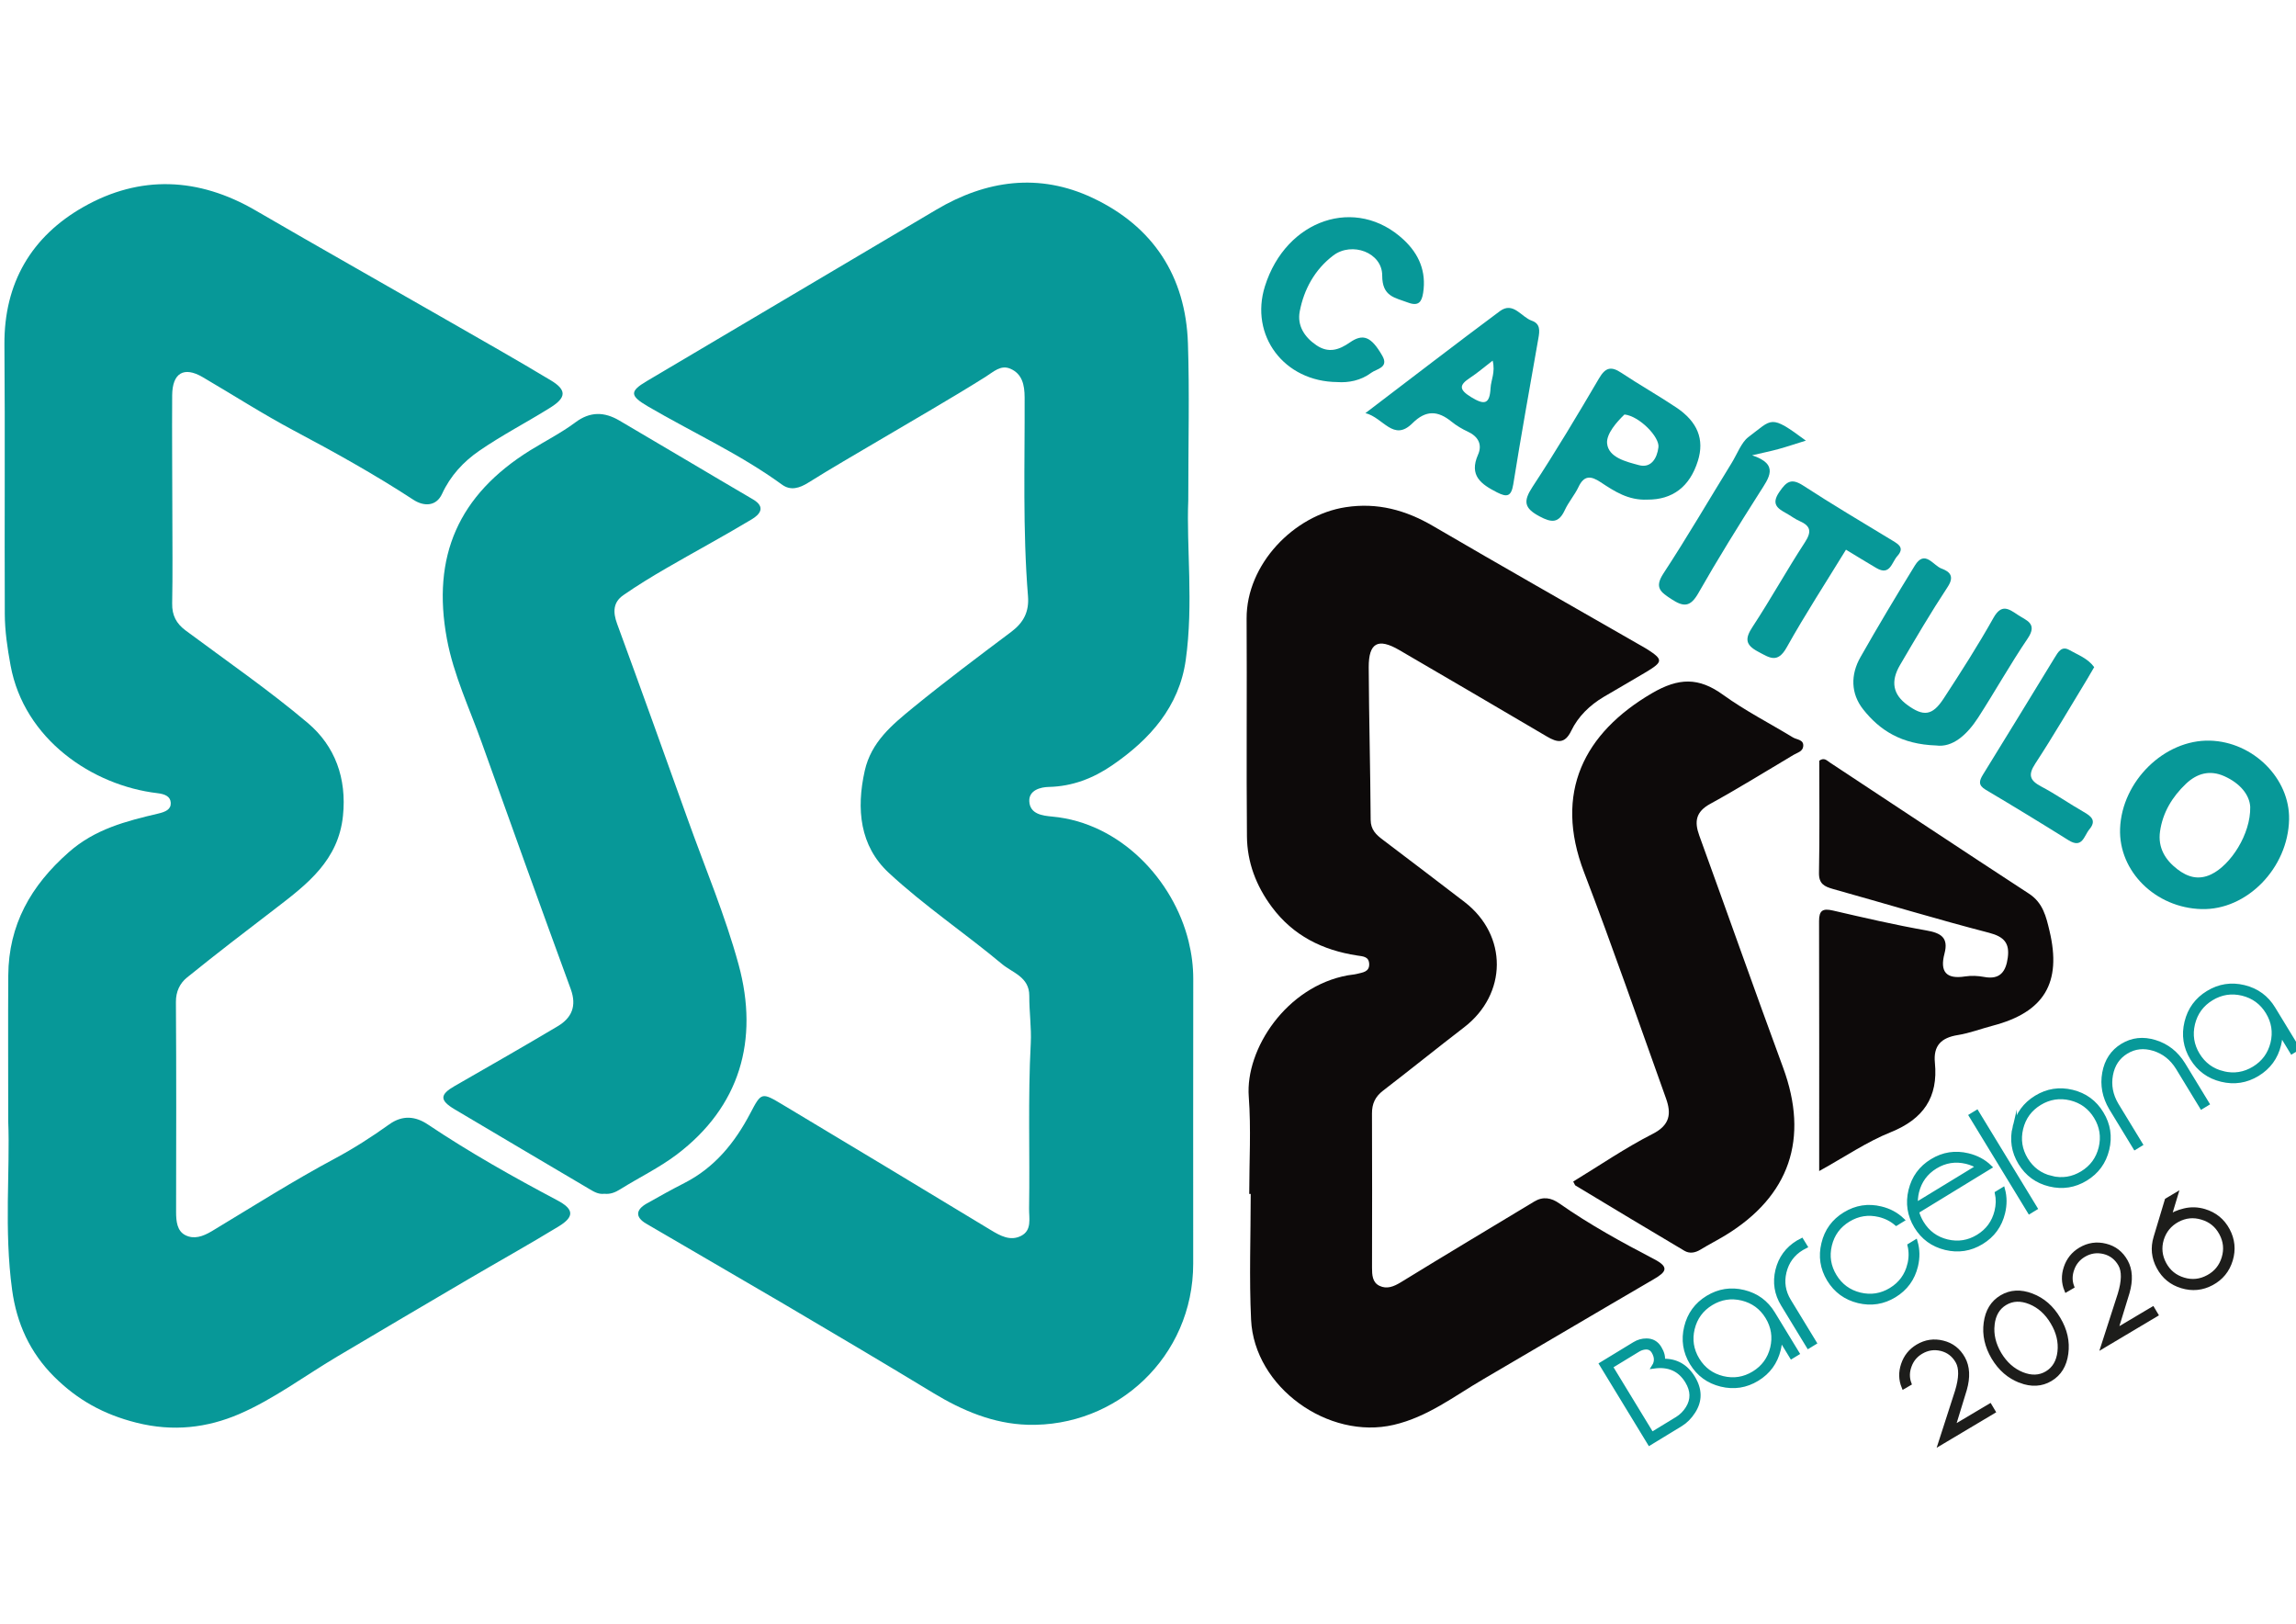
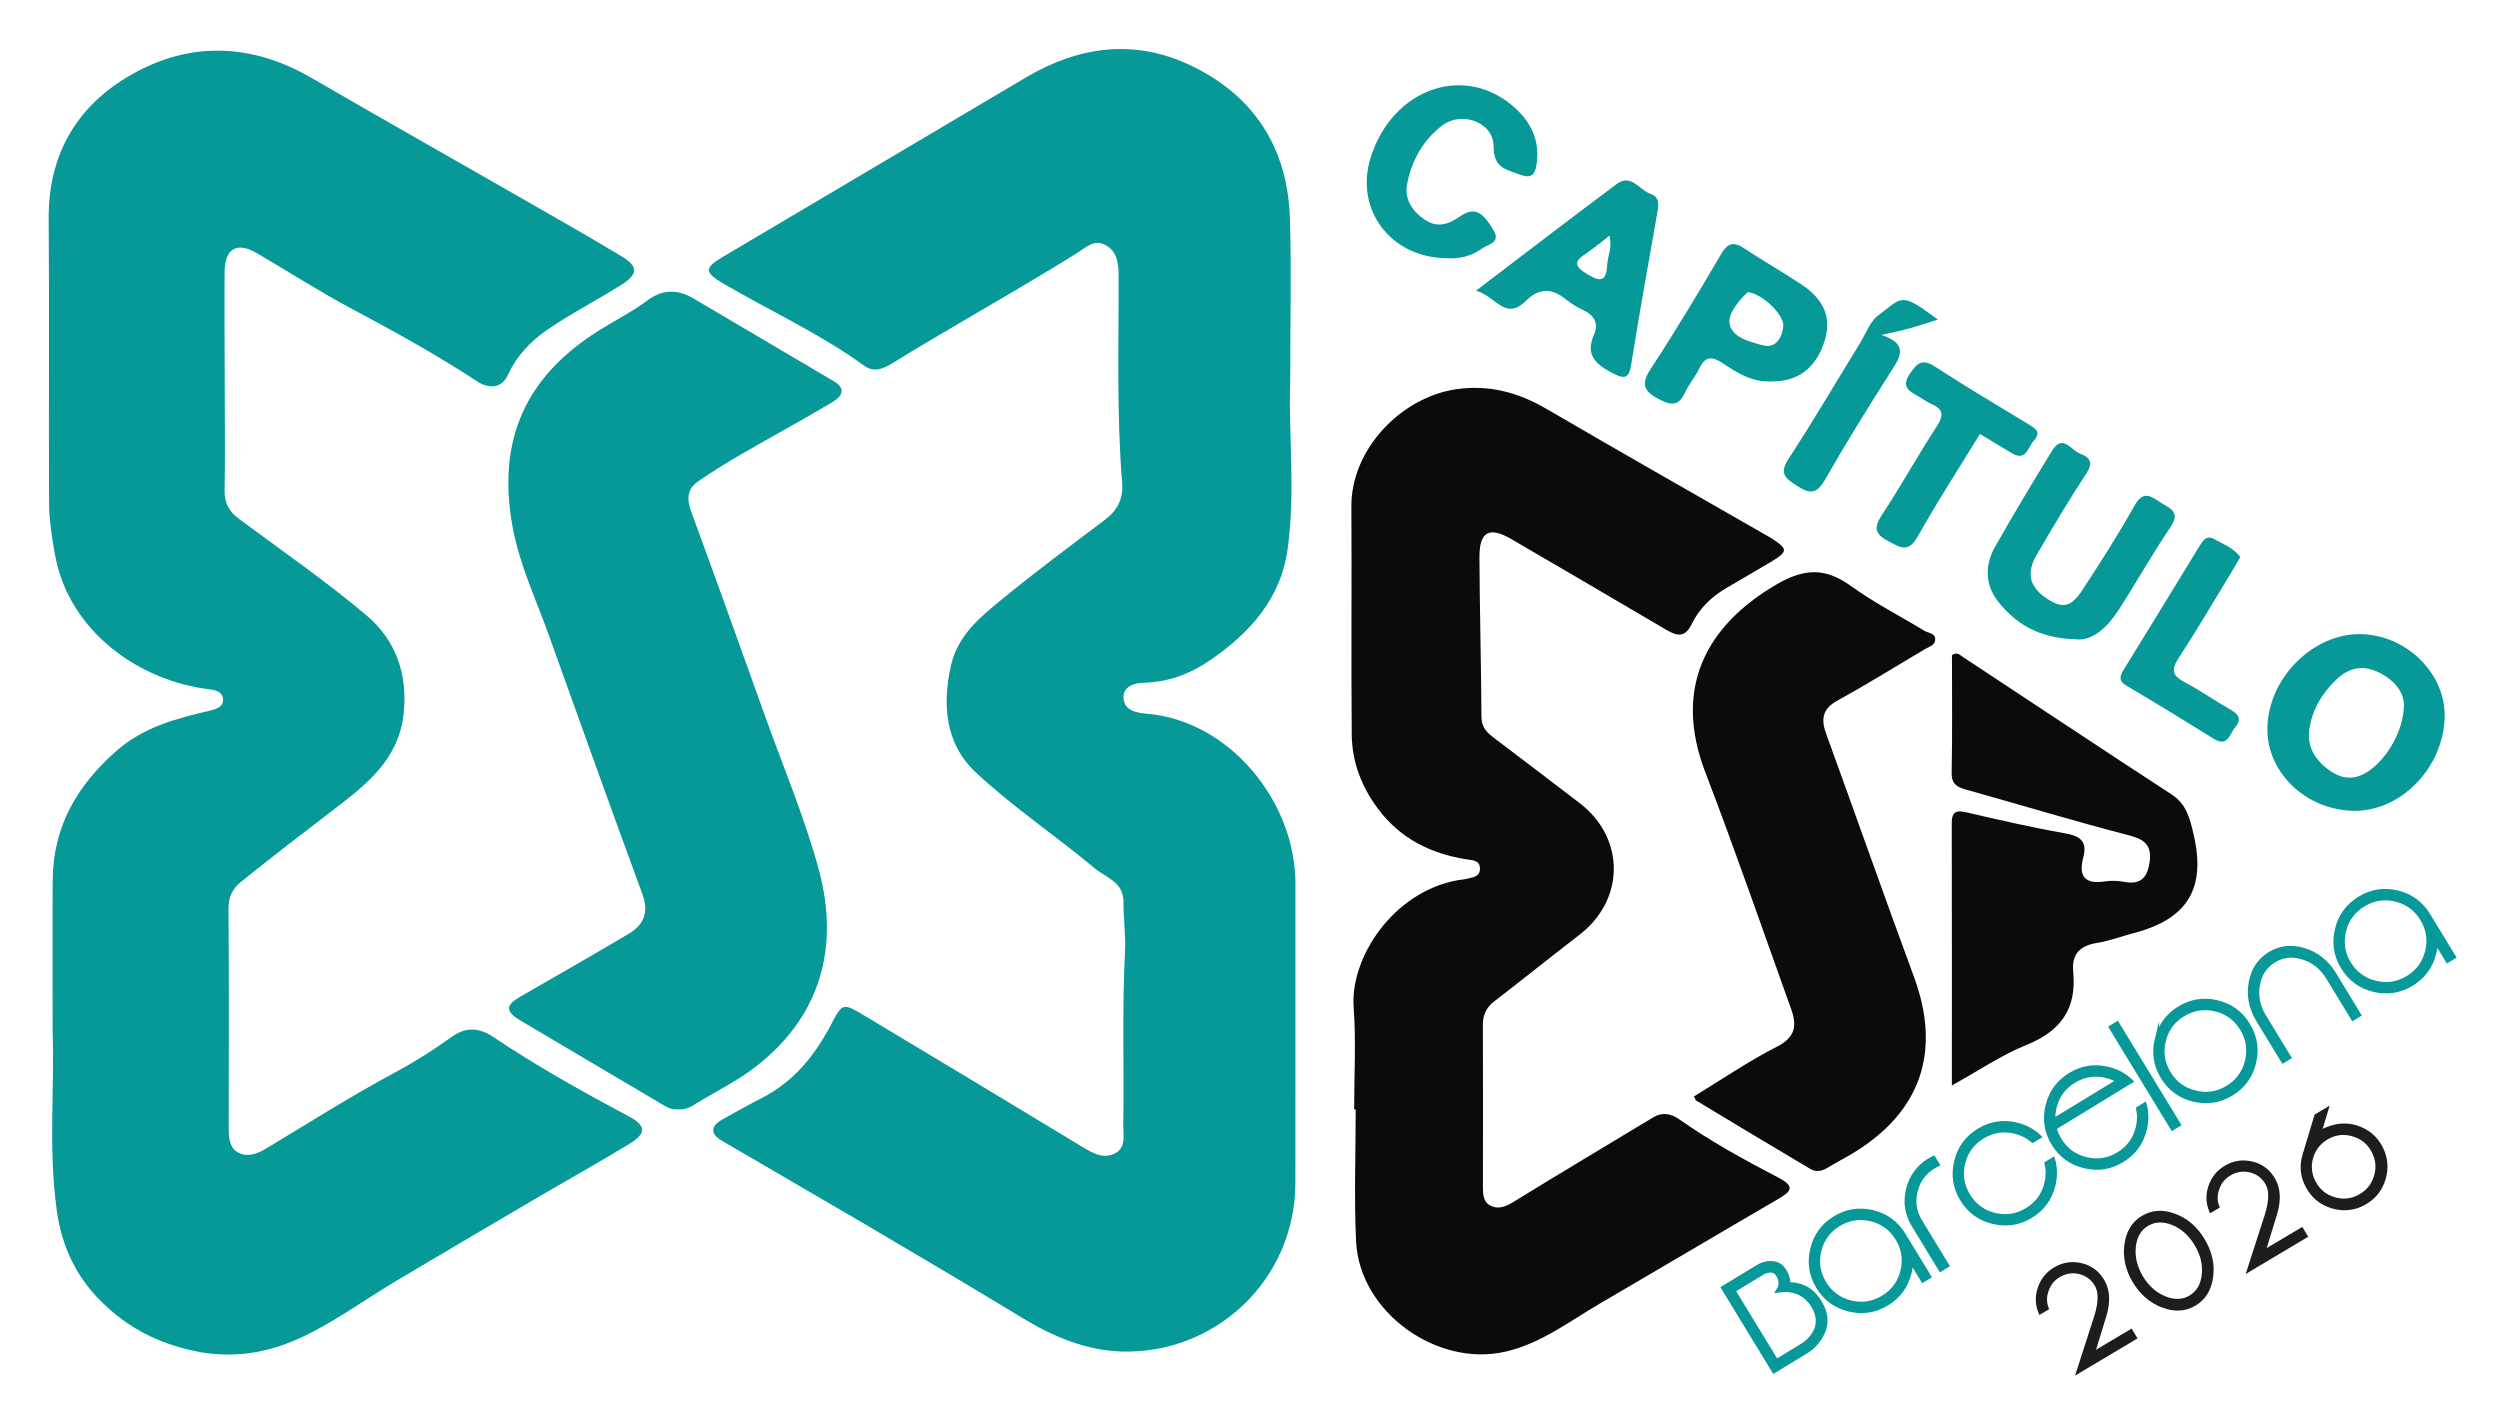
- <svg xmlns="http://www.w3.org/2000/svg" width="297mm" height="210mm" viewBox="0 0 297 210" version="1.1" id="svg1" xml:space="preserve">
+ <svg xmlns="http://www.w3.org/2000/svg" viewBox="-5.43 17.57 308.36 175.61" version="1.1" id="svg1" xml:space="preserve">
  <defs id="defs1">
    <clipPath clipPathUnits="userSpaceOnUse" id="clipPath84">
      <path d="M -2409.45,5669.29 H -2.2500001e-4 V -2.5000001e-5 H -2409.45 Z" id="path84" />
    </clipPath>
  </defs>
  <g id="layer1">
    <g id="g4" transform="matrix(1.092917,0,0,1.092917,-14.77169,-10.23865)">
      <path id="path5-5" d="m 14.488,142.075 c 0,-6.718 -0.027,-11.991 0.006,-17.263 0.039,-6.001 2.663,-10.628 7.148,-14.583 3.131,-2.767 6.815,-3.69 10.6,-4.584 0.867,-0.204 1.518,-0.489 1.485,-1.265 -0.033,-0.768 -0.695,-1.046 -1.586,-1.15 -7.706,-0.908 -15.766,-6.381 -17.374,-15.112 -0.377,-2.059 -0.677,-4.062 -0.684,-6.105 -0.043,-10.621 0.04,-21.238 -0.043,-31.858 -0.054,-7.31 3.213,-12.813 9.358,-16.302 6.7,-3.8 13.622,-3.504 20.363,0.416 7.534,4.378 15.124,8.658 22.682,12.995 4.108,2.355 8.223,4.683 12.276,7.119 1.881,1.133 1.84,2.033 -0.07,3.224 -2.788,1.743 -5.729,3.256 -8.429,5.121 -1.844,1.273 -3.391,2.926 -4.383,5.084 -0.674,1.466 -2.11,1.535 -3.403,0.692 -4.563,-2.984 -9.315,-5.622 -14.128,-8.177 -3.686,-1.959 -7.202,-4.224 -10.809,-6.333 -2.214,-1.294 -3.584,-0.495 -3.603,2.163 -0.03,4.669 0.015,9.336 0.02,14.006 0.005,3.539 0.046,7.08 -0.02,10.62 -0.027,1.398 0.488,2.371 1.583,3.188 4.848,3.612 9.848,7.047 14.458,10.945 3.251,2.745 4.629,6.562 4.175,10.989 -0.535,5.24 -4.193,8.069 -7.925,10.925 -3.536,2.706 -7.073,5.413 -10.53,8.21 -0.833,0.673 -1.328,1.648 -1.318,2.902 0.056,8.281 0.035,16.568 0.021,24.849 0,1.094 0.111,2.26 1.108,2.752 1.011,0.5 2.031,0.17 3.125,-0.482 4.838,-2.912 9.604,-5.942 14.591,-8.61 2.198,-1.177 4.354,-2.558 6.406,-4.029 1.594,-1.143 3.135,-0.948 4.573,0.018 4.924,3.296 10.075,6.198 15.305,8.965 1.976,1.044 2.078,1.932 0.167,3.099 -3.528,2.149 -7.14,4.164 -10.709,6.255 -5.175,3.039 -10.348,6.086 -15.507,9.148 -3.864,2.293 -7.517,5.045 -11.605,6.805 -3.754,1.611 -7.79,2.116 -12.147,1.016 -3.897,-0.982 -6.959,-2.689 -9.715,-5.418 -2.89,-2.872 -4.463,-6.342 -5,-10.298 -0.973,-7.102 -0.226,-14.259 -0.461,-19.935" style="fill:#079898;fill-opacity:1;fill-rule:nonzero;stroke:none;stroke-width:0.353" />
      <path id="path6-2" d="m 154.157,68.579 c -0.229,5.52 0.636,12.235 -0.299,18.892 -0.777,5.548 -4.268,9.422 -8.712,12.464 -2.225,1.528 -4.704,2.5 -7.52,2.559 -0.909,0.019 -2.338,0.358 -2.286,1.686 0.07,1.553 1.6,1.715 2.714,1.821 8.07,0.733 14.359,7.514 16.14,14.753 0.363,1.471 0.553,2.95 0.553,4.463 -0.009,11.22 -0.015,22.45 -0.006,33.671 0.009,11.065 -9.076,19.39 -19.598,19.085 -4.028,-0.117 -7.711,-1.665 -11.165,-3.76 -5.879,-3.567 -11.801,-7.066 -17.727,-10.559 -5.413,-3.183 -10.859,-6.312 -16.274,-9.493 -1.302,-0.77 -1.206,-1.637 0.073,-2.363 1.476,-0.837 2.962,-1.664 4.471,-2.434 3.597,-1.834 5.981,-4.788 7.811,-8.278 1.295,-2.466 1.326,-2.484 3.814,-0.995 8.217,4.931 16.441,9.867 24.638,14.84 1.143,0.696 2.315,1.326 3.571,0.696 1.324,-0.662 0.946,-2.068 0.961,-3.249 0.104,-6.518 -0.146,-13.037 0.199,-19.559 0.094,-1.829 -0.186,-3.744 -0.175,-5.612 0.009,-2.225 -1.984,-2.719 -3.204,-3.736 -4.417,-3.686 -9.24,-6.922 -13.442,-10.828 -3.407,-3.168 -3.846,-7.526 -2.83,-12.062 0.771,-3.427 3.254,-5.45 5.707,-7.462 3.796,-3.1 7.724,-6.043 11.644,-8.987 1.457,-1.095 2.122,-2.381 1.971,-4.226 -0.634,-7.827 -0.367,-15.674 -0.397,-23.518 -0.006,-1.481 -0.292,-2.787 -1.696,-3.388 -1.135,-0.488 -1.981,0.365 -2.952,0.976 -4.165,2.614 -8.435,5.05 -12.663,7.554 -2.763,1.638 -5.55,3.233 -8.268,4.94 -1.07,0.671 -2.109,0.995 -3.136,0.248 C 101.088,63.092 95.475,60.546 90.183,57.451 88.054,56.202 88.03,55.674 90.051,54.478 101.473,47.713 112.902,40.961 124.32,34.191 c 5.941,-3.524 12.207,-4.374 18.5,-1.411 7.161,3.368 11.038,9.267 11.298,17.231 0.191,5.794 0.039,11.6 0.039,18.568" style="fill:#079898;fill-opacity:1;fill-rule:nonzero;stroke:none;stroke-width:0.353" />
      <path id="path7-7" d="m 161.373,150.653 c 0,-3.844 0.229,-7.703 -0.056,-11.521 -0.416,-5.592 4.441,-13.022 11.714,-14.344 0.37,-0.07 0.754,-0.082 1.113,-0.177 0.642,-0.167 1.447,-0.218 1.427,-1.143 -0.021,-0.919 -0.725,-0.919 -1.438,-1.029 -4.084,-0.627 -7.559,-2.338 -10.093,-5.751 -1.855,-2.495 -2.913,-5.282 -2.939,-8.351 -0.075,-8.586 0.011,-17.176 -0.039,-25.763 -0.033,-6.418 5.589,-12.247 11.727,-13.186 3.752,-0.575 7.087,0.334 10.316,2.215 8.105,4.733 16.272,9.369 24.414,14.041 0.325,0.189 0.659,0.364 0.976,0.567 1.87,1.208 1.864,1.47 -0.126,2.672 -1.669,1.001 -3.363,1.958 -5.037,2.952 -1.655,0.984 -3.022,2.306 -3.849,4.017 -0.763,1.58 -1.656,1.395 -2.881,0.673 -5.813,-3.425 -11.644,-6.83 -17.475,-10.232 -2.504,-1.457 -3.623,-0.87 -3.613,2.04 0.029,6.018 0.195,12.036 0.23,18.053 0.007,1.178 0.653,1.765 1.446,2.362 3.223,2.453 6.463,4.89 9.673,7.365 5.128,3.953 5.066,10.899 -0.071,14.835 -3.215,2.47 -6.37,5.019 -9.584,7.489 -0.926,0.711 -1.313,1.544 -1.307,2.699 0.028,6.082 0.013,12.16 0.005,18.244 0,0.853 0.035,1.749 0.89,2.154 0.867,0.415 1.682,0.089 2.521,-0.425 5.242,-3.221 10.527,-6.379 15.792,-9.554 1.035,-0.627 2.01,-0.446 2.946,0.211 3.577,2.509 7.399,4.603 11.26,6.618 1.811,0.945 1.4,1.516 -0.054,2.359 -6.748,3.927 -13.462,7.913 -20.207,11.849 -3.421,1.997 -6.568,4.458 -10.577,5.39 -7.747,1.811 -16.504,-4.451 -16.885,-12.433 -0.237,-4.955 -0.044,-9.93 -0.044,-14.896 h -0.175" style="fill:#0d0a0a;fill-opacity:1;fill-rule:nonzero;stroke:none;stroke-width:0.353" />
      <path id="path8-6" d="m 85.048,150.637 c -0.73,0.098 -1.302,-0.28 -1.885,-0.625 -5.275,-3.119 -10.557,-6.227 -15.823,-9.36 -1.812,-1.075 -1.784,-1.753 0.003,-2.774 4.073,-2.335 8.152,-4.669 12.187,-7.069 1.669,-0.994 2.265,-2.403 1.537,-4.395 -3.56,-9.711 -7.059,-19.438 -10.54,-29.179 -1.445,-4.055 -3.319,-7.973 -4.115,-12.252 -1.818,-9.798 1.374,-17.049 9.86,-22.324 1.781,-1.103 3.673,-2.062 5.349,-3.311 1.759,-1.314 3.439,-1.244 5.187,-0.222 5.283,3.092 10.53,6.237 15.815,9.329 1.6,0.933 0.782,1.822 -0.133,2.369 -3.324,1.996 -6.743,3.833 -10.092,5.775 -1.738,1.007 -3.458,2.057 -5.106,3.2 -1.219,0.845 -1.244,2.01 -0.734,3.394 2.833,7.717 5.605,15.457 8.378,23.193 2.042,5.704 4.413,11.313 6.001,17.136 2.437,8.937 0.146,16.818 -7.312,22.466 -2.075,1.57 -4.465,2.721 -6.676,4.103 -0.608,0.382 -1.192,0.622 -1.9,0.546" style="fill:#079898;fill-opacity:1;fill-rule:nonzero;stroke:none;stroke-width:0.353" />
      <path id="path9-1" d="m 199.717,149.19 c 3.123,-1.899 6.15,-3.98 9.399,-5.635 2.06,-1.047 2.233,-2.393 1.588,-4.192 -3.201,-8.925 -6.302,-17.897 -9.696,-26.754 -3.634,-9.464 0.018,-16.516 8.013,-21.196 3.175,-1.857 5.549,-1.915 8.443,0.183 2.604,1.881 5.504,3.361 8.261,5.038 0.47,0.285 1.326,0.242 1.212,1.087 -0.074,0.585 -0.714,0.727 -1.155,0.986 -3.279,1.948 -6.518,3.964 -9.857,5.795 -1.699,0.933 -1.886,2.085 -1.289,3.735 3.323,9.153 6.56,18.342 9.927,27.48 3.084,8.385 0.796,15.185 -6.841,19.842 -0.963,0.584 -1.972,1.093 -2.929,1.68 -0.639,0.392 -1.304,0.507 -1.919,0.141 -4.323,-2.56 -8.627,-5.151 -12.927,-7.745 l -0.229,-0.445" style="fill:#0d0a0a;fill-opacity:1;fill-rule:nonzero;stroke:none;stroke-width:0.353" />
      <path id="path10-4" d="m 228.831,147.945 c 0,-10.157 0.012,-19.87 -0.014,-29.582 -0.003,-1.274 0.451,-1.52 1.649,-1.242 3.668,0.85 7.338,1.7 11.042,2.353 1.741,0.302 2.655,0.85 2.153,2.741 -0.561,2.128 0.183,3.059 2.444,2.702 0.731,-0.112 1.522,-0.076 2.25,0.061 1.895,0.36 2.58,-0.651 2.798,-2.287 0.229,-1.719 -0.439,-2.476 -2.216,-2.939 -6.184,-1.602 -12.295,-3.457 -18.448,-5.176 -1.042,-0.294 -1.707,-0.604 -1.682,-1.928 0.086,-4.432 0.035,-8.877 0.035,-13.261 0.574,-0.421 0.903,-0.016 1.256,0.218 7.855,5.178 15.69,10.389 23.568,15.522 1.658,1.081 2.03,2.731 2.425,4.396 1.47,6.157 -0.633,9.632 -6.718,11.223 -1.383,0.364 -2.735,0.884 -4.137,1.11 -1.955,0.311 -2.909,1.247 -2.71,3.277 0.404,4.098 -1.368,6.664 -5.231,8.22 -2.826,1.132 -5.395,2.898 -8.463,4.594" style="fill:#0d0a0a;fill-opacity:1;fill-rule:nonzero;stroke:none;stroke-width:0.353" />
      <path id="path11-2" d="m 274.085,116.949 c -5.448,-0.146 -9.822,-4.464 -9.641,-9.517 0.205,-5.619 5.253,-10.561 10.635,-10.418 5.118,0.14 9.472,4.477 9.368,9.331 -0.124,5.757 -5.003,10.752 -10.362,10.603 m 5.763,-12.088 c -0.079,-1.428 -1.189,-2.796 -3.069,-3.639 -1.734,-0.773 -3.247,-0.322 -4.542,0.903 -1.615,1.538 -2.747,3.391 -3.065,5.638 -0.27,1.91 0.61,3.364 2.059,4.474 1.192,0.915 2.486,1.32 3.993,0.604 2.315,-1.106 4.689,-4.77 4.623,-7.98" style="fill:#079898;fill-opacity:1;fill-rule:nonzero;stroke:none;stroke-width:0.353" />
      <path id="path12-3" d="m 242.675,97.587 c -4.108,-0.141 -6.67,-1.782 -8.642,-4.277 -1.476,-1.875 -1.493,-4.107 -0.321,-6.168 2.075,-3.658 4.236,-7.268 6.443,-10.852 1.186,-1.924 2.16,-0.004 3.159,0.363 0.996,0.366 1.547,0.92 0.72,2.178 -1.985,3.012 -3.812,6.123 -5.636,9.237 -1.152,1.963 -0.818,3.502 0.87,4.726 1.902,1.386 2.952,1.283 4.274,-0.732 2.057,-3.145 4.084,-6.312 5.92,-9.583 0.953,-1.699 1.822,-1.055 2.873,-0.354 0.986,0.668 2.394,1.002 1.175,2.798 -2.065,3.045 -3.863,6.268 -5.86,9.36 -1.326,2.047 -3.036,3.575 -4.975,3.303" style="fill:#079898;fill-opacity:1;fill-rule:nonzero;stroke:none;stroke-width:0.353" />
      <path id="path13-2" d="m 175.125,58.255 c 5.528,-4.199 10.685,-8.182 15.911,-12.065 1.588,-1.179 2.531,0.698 3.78,1.13 1.025,0.355 0.938,1.191 0.784,2.056 -1.012,5.763 -2.052,11.522 -2.976,17.302 -0.24,1.46 -0.743,1.556 -1.925,0.955 -1.878,-0.961 -3.344,-1.979 -2.242,-4.468 0.526,-1.191 0.017,-2.147 -1.211,-2.715 -0.677,-0.314 -1.34,-0.707 -1.922,-1.177 -1.621,-1.322 -3.038,-1.407 -4.633,0.181 -2.257,2.239 -3.427,-0.661 -5.566,-1.199 m 15.058,-6.211 c -1.007,0.773 -1.793,1.456 -2.655,2.021 -1.315,0.858 -1.358,1.394 0.088,2.286 1.567,0.96 2.217,0.899 2.32,-1.059 0.049,-0.956 0.587,-1.87 0.248,-3.248" style="fill:#079898;fill-opacity:1;fill-rule:nonzero;stroke:none;stroke-width:0.353" />
      <path id="path14-2" d="m 208.487,68.493 c -2.248,0.104 -3.902,-0.99 -5.518,-2.058 -1.167,-0.778 -1.969,-0.837 -2.633,0.576 -0.447,0.942 -1.168,1.76 -1.605,2.705 -0.725,1.574 -1.556,1.531 -2.996,0.76 -1.827,-0.97 -1.958,-1.782 -0.836,-3.491 2.757,-4.196 5.334,-8.516 7.88,-12.849 0.758,-1.297 1.434,-1.45 2.64,-0.647 2.123,1.411 4.348,2.666 6.471,4.082 2.568,1.71 3.376,3.802 2.586,6.329 -0.958,3.082 -3.016,4.615 -5.989,4.593 m -2.702,-10.075 c -0.898,0.863 -2.169,2.293 -2.056,3.427 0.166,1.67 2.264,2.161 3.76,2.566 1.431,0.388 2.152,-0.783 2.316,-2.115 0.155,-1.216 -2.257,-3.69 -4.02,-3.878" style="fill:#079898;fill-opacity:1;fill-rule:nonzero;stroke:none;stroke-width:0.353" />
      <path id="path15-1" d="m 171.836,54.582 c -6.388,-0.034 -10.423,-5.551 -8.607,-11.337 2.499,-7.952 10.821,-10.742 16.426,-5.501 1.814,1.693 2.693,3.761 2.301,6.282 -0.169,1.075 -0.547,1.617 -1.799,1.145 -1.556,-0.592 -3.049,-0.697 -3.046,-3.201 0.007,-2.72 -3.585,-4.041 -5.793,-2.368 -2.179,1.654 -3.468,3.992 -3.97,6.627 -0.312,1.651 0.538,3.026 1.987,4.003 1.441,0.968 2.684,0.537 3.944,-0.337 1.57,-1.089 2.535,-0.706 3.845,1.576 0.813,1.419 -0.703,1.55 -1.318,2.015 -1.232,0.933 -2.732,1.186 -3.971,1.097" style="fill:#079898;fill-opacity:1;fill-rule:nonzero;stroke:none;stroke-width:0.353" />
      <path id="path16-6" d="m 232.001,74.419 c -2.36,3.856 -4.819,7.63 -7.011,11.553 -1.09,1.957 -2.04,1.229 -3.389,0.514 -1.531,-0.814 -1.567,-1.558 -0.647,-2.953 2.144,-3.262 4.034,-6.691 6.171,-9.964 0.827,-1.265 0.734,-1.951 -0.627,-2.547 -0.546,-0.235 -1.028,-0.62 -1.553,-0.907 -1.074,-0.59 -1.813,-1.101 -0.829,-2.532 0.844,-1.235 1.415,-1.663 2.82,-0.754 3.464,2.252 7.021,4.36 10.554,6.501 0.773,0.468 1.455,0.883 0.591,1.841 -0.673,0.744 -0.854,2.367 -2.474,1.422 -1.168,-0.678 -2.317,-1.394 -3.606,-2.177" style="fill:#079898;fill-opacity:1;fill-rule:nonzero;stroke:none;stroke-width:0.353" />
      <path id="path17-8" d="m 261.378,88.321 c -0.308,0.526 -0.561,0.979 -0.831,1.42 -2.033,3.335 -3.995,6.715 -6.133,9.981 -0.895,1.362 -0.652,2.006 0.706,2.725 1.725,0.908 3.326,2.04 5.024,3.008 0.897,0.516 1.53,1.02 0.67,2.051 -0.643,0.762 -0.818,2.331 -2.474,1.293 -3.245,-2.032 -6.517,-4.024 -9.807,-5.976 -0.923,-0.551 -0.758,-1.07 -0.303,-1.812 2.842,-4.596 5.658,-9.211 8.477,-13.825 0.41,-0.668 0.826,-1.419 1.734,-0.897 1.008,0.576 2.173,0.975 2.94,2.03" style="fill:#079898;fill-opacity:1;fill-rule:nonzero;stroke:none;stroke-width:0.353" />
      <path id="path18-5" d="m 227.253,61.511 c -1.209,0.374 -2.195,0.71 -3.199,0.988 -0.927,0.256 -1.874,0.447 -3.161,0.748 3.271,1.096 1.986,2.666 0.886,4.401 -2.5,3.931 -4.959,7.885 -7.261,11.93 -0.932,1.631 -1.725,1.64 -3.151,0.707 -1.271,-0.834 -2.091,-1.351 -0.965,-3.066 2.8,-4.268 5.369,-8.685 8.051,-13.032 0.654,-1.055 1.176,-2.484 1.995,-3.095 2.88,-2.14 2.517,-2.759 6.805,0.419" style="fill:#079898;fill-opacity:1;fill-rule:nonzero;stroke:none;stroke-width:0.353" />
      <path id="path22-8" d="m 209.029,179.079 2.997,-1.823 c 0.498,-0.308 0.911,-0.721 1.236,-1.24 0.634,-1.011 0.612,-2.072 -0.066,-3.183 -0.863,-1.414 -2.174,-1.999 -3.932,-1.757 0.347,-0.548 0.332,-1.135 -0.045,-1.761 -0.24,-0.391 -0.602,-0.551 -1.083,-0.48 -0.261,0.041 -0.511,0.135 -0.748,0.281 l -3.233,1.968 z m 1.294,-8.678 c 1.546,-0.046 2.739,0.62 3.58,2.001 0.849,1.392 0.861,2.727 0.037,4.006 -0.42,0.659 -0.921,1.166 -1.505,1.521 l -3.679,2.241 -5.713,-9.376 3.915,-2.385 c 0.458,-0.278 0.936,-0.413 1.435,-0.405 0.67,-0.005 1.183,0.287 1.542,0.876 0.339,0.557 0.468,1.065 0.389,1.521 z m 10.752,1.484 c 1.141,-0.695 1.871,-1.692 2.191,-2.993 0.314,-1.303 0.124,-2.524 -0.571,-3.663 -0.695,-1.143 -1.693,-1.873 -2.993,-2.187 -1.304,-0.314 -2.526,-0.124 -3.667,0.571 -1.141,0.695 -1.87,1.693 -2.187,2.993 -0.311,1.298 -0.12,2.52 0.575,3.663 0.695,1.139 1.691,1.868 2.989,2.187 1.3,0.314 2.522,0.124 3.663,-0.571 z m 3.134,-4.175 c -0.003,0.453 -0.06,0.908 -0.17,1.368 -0.37,1.511 -1.22,2.671 -2.551,3.481 -1.326,0.808 -2.745,1.029 -4.258,0.666 -1.518,-0.366 -2.681,-1.212 -3.489,-2.538 -0.804,-1.333 -1.022,-2.76 -0.653,-4.279 0.367,-1.51 1.214,-2.669 2.542,-3.477 1.328,-0.81 2.749,-1.034 4.262,-0.67 1.515,0.37 2.676,1.222 3.481,2.555 l 2.865,4.7 -0.678,0.413 z m 2.979,-10.85 c -0.144,0.072 -0.286,0.152 -0.43,0.24 -1.064,0.648 -1.745,1.578 -2.042,2.791 -0.295,1.207 -0.116,2.347 0.537,3.419 l 3.022,4.957 -0.715,0.438 -3.022,-4.957 c -0.777,-1.265 -0.992,-2.617 -0.645,-4.056 0.35,-1.436 1.157,-2.538 2.418,-3.307 0.147,-0.088 0.292,-0.167 0.438,-0.24 z m 12.326,2.139 c -0.32,1.301 -1.05,2.299 -2.191,2.993 -1.141,0.695 -2.363,0.885 -3.663,0.571 -1.298,-0.316 -2.295,-1.047 -2.993,-2.191 -0.691,-1.138 -0.883,-2.359 -0.575,-3.663 0.314,-1.295 1.045,-2.291 2.191,-2.989 1.141,-0.695 2.362,-0.886 3.663,-0.575 0.774,0.19 1.444,0.529 2.009,1.017 l 0.715,-0.434 c -0.701,-0.67 -1.544,-1.121 -2.53,-1.356 -1.511,-0.369 -2.931,-0.147 -4.262,0.666 -1.331,0.81 -2.177,1.97 -2.538,3.477 -0.374,1.516 -0.159,2.941 0.645,4.275 0.808,1.326 1.972,2.174 3.493,2.542 1.515,0.364 2.935,0.144 4.258,-0.661 1.331,-0.81 2.181,-1.972 2.551,-3.485 0.237,-0.984 0.22,-1.939 -0.05,-2.865 l -0.707,0.43 c 0.176,0.728 0.171,1.478 -0.016,2.249 z m 0.89,-6.264 c 0.119,0.461 0.312,0.912 0.579,1.352 0.694,1.139 1.691,1.868 2.989,2.187 1.3,0.314 2.522,0.124 3.663,-0.571 1.141,-0.695 1.871,-1.692 2.191,-2.993 0.182,-0.744 0.196,-1.46 0.045,-2.15 l 0.711,-0.434 c 0.24,0.885 0.245,1.809 0.016,2.77 -0.37,1.511 -1.22,2.671 -2.551,3.481 -1.326,0.808 -2.745,1.029 -4.258,0.666 -1.518,-0.366 -2.681,-1.212 -3.489,-2.538 -0.804,-1.333 -1.022,-2.76 -0.653,-4.279 0.367,-1.51 1.214,-2.669 2.542,-3.477 1.328,-0.81 2.749,-1.034 4.262,-0.67 1.025,0.254 1.882,0.715 2.571,1.385 z m 7.26,-5.304 c -0.422,-0.256 -0.889,-0.446 -1.401,-0.571 -1.304,-0.314 -2.526,-0.124 -3.667,0.571 -1.141,0.695 -1.87,1.693 -2.187,2.993 -0.124,0.513 -0.166,1.015 -0.128,1.505 z m 6.75,4.923 -0.686,0.418 -6.929,-11.377 0.686,-0.418 z m 5.544,-4.158 c 1.141,-0.695 1.871,-1.692 2.191,-2.993 0.314,-1.303 0.124,-2.524 -0.571,-3.663 -0.694,-1.143 -1.693,-1.873 -2.993,-2.187 -1.304,-0.314 -2.526,-0.124 -3.667,0.571 -1.141,0.695 -1.87,1.693 -2.187,2.993 -0.311,1.298 -0.12,2.52 0.575,3.663 0.694,1.139 1.691,1.868 2.989,2.187 1.3,0.314 2.522,0.124 3.663,-0.571 z m -5.445,-8.954 c 1.328,-0.81 2.749,-1.034 4.262,-0.67 1.515,0.37 2.676,1.222 3.481,2.555 0.807,1.326 1.029,2.747 0.666,4.262 -0.37,1.511 -1.22,2.671 -2.551,3.481 -1.326,0.808 -2.745,1.029 -4.258,0.666 -1.518,-0.366 -2.681,-1.212 -3.489,-2.538 -0.804,-1.333 -1.022,-2.76 -0.653,-4.279 0.367,-1.51 1.214,-2.669 2.542,-3.477 z m 8.857,1.261 c -0.791,-1.336 -1.055,-2.726 -0.794,-4.171 0.263,-1.444 0.976,-2.522 2.141,-3.233 1.174,-0.713 2.464,-0.853 3.87,-0.418 1.399,0.43 2.51,1.304 3.332,2.621 l 2.844,4.667 -0.657,0.401 -2.844,-4.667 c -0.698,-1.11 -1.639,-1.849 -2.824,-2.216 -1.185,-0.364 -2.273,-0.245 -3.262,0.356 -0.989,0.604 -1.596,1.515 -1.819,2.733 -0.22,1.215 0.003,2.387 0.67,3.514 l 2.853,4.684 -0.661,0.405 z m 16.925,-4.697 c 1.141,-0.695 1.871,-1.692 2.191,-2.993 0.314,-1.303 0.124,-2.524 -0.57,-3.663 -0.694,-1.143 -1.693,-1.873 -2.993,-2.187 -1.304,-0.314 -2.526,-0.124 -3.667,0.571 -1.141,0.695 -1.87,1.693 -2.187,2.993 -0.311,1.298 -0.12,2.52 0.575,3.663 0.694,1.139 1.691,1.868 2.989,2.187 1.3,0.314 2.522,0.124 3.663,-0.571 z m 3.134,-4.175 c -0.003,0.453 -0.06,0.908 -0.169,1.368 -0.37,1.511 -1.22,2.671 -2.551,3.481 -1.326,0.808 -2.745,1.029 -4.258,0.666 -1.518,-0.366 -2.681,-1.212 -3.489,-2.538 -0.804,-1.333 -1.022,-2.76 -0.653,-4.279 0.367,-1.51 1.214,-2.669 2.542,-3.477 1.328,-0.81 2.749,-1.034 4.262,-0.67 1.515,0.37 2.676,1.222 3.481,2.555 l 2.865,4.7 -0.678,0.413 z m 0,0" style="fill:#079999;fill-opacity:1;fill-rule:nonzero;stroke:none;stroke-width:0.353" aria-label="B&#10;ar&#10;celona " />
      <path id="path23-9" d="m 204.153,171.086 3.234,-1.97 c 0.24,-0.146 0.491,-0.239 0.752,-0.279 0.481,-0.072 0.842,0.087 1.081,0.479 0.375,0.625 0.389,1.212 0.041,1.758 1.763,-0.244 3.075,0.342 3.937,1.758 0.677,1.111 0.697,2.173 0.061,3.188 -0.325,0.515 -0.737,0.927 -1.235,1.236 l -2.999,1.827 z m 5.779,-2.204 c -0.358,-0.588 -0.872,-0.881 -1.54,-0.88 -0.5,-0.006 -0.978,0.13 -1.435,0.409 l -3.913,2.384 5.712,9.375 3.678,-2.241 c 0.584,-0.355 1.087,-0.862 1.51,-1.52 0.822,-1.277 0.809,-2.613 -0.04,-4.006 -0.841,-1.381 -2.036,-2.047 -3.584,-2 0.081,-0.455 -0.048,-0.962 -0.388,-1.519 z" style="fill:none;stroke:#079999;stroke-width:0.49;stroke-linecap:butt;stroke-linejoin:miter;stroke-miterlimit:10;stroke-dasharray:none;stroke-opacity:1" />
      <path id="path24-2" d="m 217.42,172.453 c -1.3,-0.319 -2.297,-1.05 -2.992,-2.19 -0.695,-1.141 -0.887,-2.362 -0.575,-3.663 0.319,-1.299 1.049,-2.297 2.19,-2.992 1.141,-0.695 2.362,-0.887 3.663,-0.575 1.299,0.32 2.297,1.05 2.992,2.191 0.695,1.141 0.887,2.362 0.575,3.663 -0.319,1.299 -1.05,2.297 -2.19,2.992 -1.141,0.695 -2.362,0.887 -3.663,0.574 z m 8.145,-2.526 0.679,-0.414 -2.866,-4.704 c -0.806,-1.331 -1.965,-2.181 -3.479,-2.548 -1.514,-0.368 -2.935,-0.146 -4.264,0.663 -1.328,0.809 -2.176,1.971 -2.544,3.485 -0.368,1.514 -0.149,2.937 0.657,4.268 0.809,1.328 1.971,2.176 3.485,2.544 1.514,0.368 2.935,0.147 4.264,-0.663 1.328,-0.81 2.176,-1.971 2.544,-3.485 0.112,-0.463 0.169,-0.918 0.17,-1.367 z" style="fill:none;stroke:#079999;stroke-width:0.49;stroke-linecap:butt;stroke-linejoin:miter;stroke-miterlimit:10;stroke-dasharray:none;stroke-opacity:1" />
      <path id="path25-7" d="m 226.752,156.143 c -0.147,0.072 -0.292,0.152 -0.436,0.239 -1.263,0.77 -2.07,1.871 -2.422,3.303 -0.346,1.441 -0.131,2.794 0.646,4.059 l 3.021,4.959 0.719,-0.438 -3.021,-4.959 c -0.653,-1.072 -0.833,-2.21 -0.54,-3.416 0.299,-1.215 0.98,-2.147 2.042,-2.794 0.144,-0.087 0.288,-0.166 0.43,-0.235 z" style="fill:none;stroke:#079999;stroke-width:0.49;stroke-linecap:butt;stroke-linejoin:miter;stroke-miterlimit:10;stroke-dasharray:none;stroke-opacity:1" />
      <path id="path26-9" d="m 239.513,159.002 c 0.187,-0.771 0.193,-1.521 0.018,-2.25 l 0.706,-0.43 c 0.269,0.923 0.284,1.878 0.044,2.866 -0.368,1.514 -1.216,2.676 -2.544,3.485 -1.324,0.807 -2.745,1.028 -4.264,0.663 -1.517,-0.372 -2.678,-1.22 -3.485,-2.544 -0.808,-1.335 -1.024,-2.759 -0.65,-4.272 0.359,-1.508 1.205,-2.669 2.538,-3.481 1.333,-0.812 2.754,-1.033 4.263,-0.663 0.986,0.236 1.828,0.687 2.527,1.354 l -0.712,0.434 c -0.565,-0.486 -1.234,-0.825 -2.008,-1.016 -1.301,-0.312 -2.522,-0.121 -3.664,0.575 -1.145,0.698 -1.875,1.695 -2.19,2.992 -0.312,1.301 -0.12,2.522 0.575,3.663 0.695,1.141 1.692,1.872 2.992,2.19 1.301,0.313 2.522,0.121 3.663,-0.574 1.141,-0.695 1.872,-1.693 2.19,-2.992 z" style="fill:none;stroke:#079999;stroke-width:0.49;stroke-linecap:butt;stroke-linejoin:miter;stroke-miterlimit:10;stroke-dasharray:none;stroke-opacity:1" />
      <path id="path27-5" d="m 249.022,147.467 c -0.69,-0.672 -1.547,-1.132 -2.571,-1.381 -1.514,-0.368 -2.935,-0.147 -4.263,0.663 -1.329,0.81 -2.177,1.971 -2.544,3.485 -0.367,1.514 -0.149,2.937 0.656,4.268 0.809,1.329 1.971,2.176 3.485,2.544 1.514,0.368 2.935,0.147 4.263,-0.663 1.329,-0.809 2.177,-1.971 2.544,-3.485 0.233,-0.961 0.229,-1.884 -0.012,-2.77 l -0.712,0.434 c 0.152,0.69 0.137,1.407 -0.043,2.149 -0.319,1.299 -1.049,2.297 -2.191,2.992 -1.141,0.695 -2.362,0.887 -3.663,0.575 -1.3,-0.319 -2.297,-1.05 -2.992,-2.19 -0.268,-0.44 -0.461,-0.89 -0.58,-1.349 z m -8.749,4.461 c -0.034,-0.487 0.01,-0.988 0.131,-1.505 0.32,-1.299 1.05,-2.297 2.19,-2.992 1.141,-0.695 2.363,-0.887 3.663,-0.575 0.514,0.129 0.98,0.32 1.397,0.573 z" style="fill:none;stroke:#079999;stroke-width:0.49;stroke-linecap:butt;stroke-linejoin:miter;stroke-miterlimit:10;stroke-dasharray:none;stroke-opacity:1" />
      <path id="path28-4" d="m 247.485,140.976 -0.686,0.418 6.93,11.374 0.686,-0.418 z" style="fill:none;stroke:#079999;stroke-width:0.49;stroke-linecap:butt;stroke-linejoin:miter;stroke-miterlimit:10;stroke-dasharray:none;stroke-opacity:1" />
      <path id="path29-3" d="m 256.299,148.766 c -1.3,-0.319 -2.297,-1.05 -2.992,-2.19 -0.695,-1.141 -0.887,-2.362 -0.575,-3.664 0.319,-1.299 1.049,-2.297 2.19,-2.992 1.141,-0.695 2.362,-0.887 3.663,-0.575 1.299,0.319 2.297,1.049 2.992,2.191 0.695,1.141 0.887,2.362 0.574,3.663 -0.319,1.3 -1.05,2.297 -2.19,2.992 -1.141,0.695 -2.362,0.887 -3.663,0.575 z m -4.328,-6.044 c -0.368,1.514 -0.149,2.937 0.657,4.268 0.809,1.328 1.971,2.176 3.485,2.544 1.514,0.368 2.935,0.147 4.264,-0.663 1.328,-0.809 2.176,-1.971 2.544,-3.485 0.368,-1.514 0.147,-2.935 -0.663,-4.263 -0.805,-1.331 -1.965,-2.181 -3.479,-2.548 -1.514,-0.368 -2.935,-0.146 -4.264,0.663 -1.328,0.809 -2.176,1.971 -2.544,3.485 z" style="fill:none;stroke:#079999;stroke-width:0.49;stroke-linecap:butt;stroke-linejoin:miter;stroke-miterlimit:10;stroke-dasharray:none;stroke-opacity:1" />
      <path id="path30-1" d="m 266.216,145.179 0.66,-0.402 -2.854,-4.684 c -0.665,-1.13 -0.887,-2.303 -0.665,-3.519 0.225,-1.218 0.832,-2.128 1.821,-2.731 0.988,-0.602 2.075,-0.721 3.259,-0.356 1.184,0.366 2.125,1.106 2.823,2.222 l 2.842,4.664 0.66,-0.402 -2.842,-4.665 c -0.822,-1.32 -1.935,-2.195 -3.337,-2.625 -1.405,-0.434 -2.693,-0.294 -3.865,0.42 -1.167,0.711 -1.881,1.789 -2.143,3.232 -0.261,1.444 0.003,2.832 0.792,4.167 z" style="fill:none;stroke:#079999;stroke-width:0.49;stroke-linecap:butt;stroke-linejoin:miter;stroke-miterlimit:10;stroke-dasharray:none;stroke-opacity:1" />
      <path id="path31-2" d="m 276.636,136.375 c -1.3,-0.319 -2.297,-1.05 -2.992,-2.19 -0.695,-1.141 -0.887,-2.362 -0.575,-3.663 0.319,-1.3 1.049,-2.297 2.19,-2.992 1.141,-0.695 2.362,-0.887 3.663,-0.575 1.3,0.319 2.297,1.05 2.992,2.191 0.695,1.141 0.887,2.362 0.575,3.663 -0.32,1.299 -1.05,2.296 -2.191,2.992 -1.141,0.695 -2.362,0.887 -3.663,0.575 z m 8.145,-2.526 0.68,-0.414 -2.866,-4.704 c -0.805,-1.331 -1.965,-2.181 -3.479,-2.548 -1.514,-0.368 -2.935,-0.146 -4.263,0.663 -1.328,0.809 -2.177,1.971 -2.544,3.485 -0.368,1.514 -0.149,2.937 0.657,4.268 0.809,1.329 1.971,2.176 3.485,2.544 1.514,0.368 2.935,0.147 4.264,-0.662 1.328,-0.81 2.177,-1.971 2.544,-3.485 0.112,-0.462 0.169,-0.918 0.17,-1.367 z" style="fill:none;stroke:#079999;stroke-width:0.49;stroke-linecap:butt;stroke-linejoin:miter;stroke-miterlimit:10;stroke-dasharray:none;stroke-opacity:1" />
      <path id="path32-3" d="m 243.163,180.154 1.988,-6.152 c 0.476,-1.568 0.496,-2.741 0.058,-3.518 -0.438,-0.777 -1.078,-1.271 -1.918,-1.484 -0.849,-0.207 -1.651,-0.087 -2.406,0.36 -0.655,0.395 -1.11,0.949 -1.364,1.662 -0.261,0.709 -0.267,1.4 -0.016,2.075 l -0.678,0.393 c -0.352,-0.852 -0.374,-1.732 -0.066,-2.642 0.312,-0.934 0.888,-1.654 1.728,-2.158 0.941,-0.556 1.934,-0.701 2.981,-0.434 1.055,0.256 1.856,0.878 2.402,1.864 0.548,0.987 0.613,2.216 0.194,3.688 l -1.385,4.498 4.357,-2.584 0.409,0.69 z m 7.009,-10.564 c 0.684,1.141 1.575,1.937 2.675,2.385 1.091,0.438 2.069,0.4 2.935,-0.116 0.865,-0.515 1.365,-1.358 1.501,-2.53 0.126,-1.176 -0.152,-2.336 -0.835,-3.477 -0.678,-1.143 -1.565,-1.939 -2.658,-2.385 -1.095,-0.438 -2.073,-0.399 -2.939,0.116 -0.865,0.516 -1.364,1.359 -1.497,2.53 -0.132,1.174 0.141,2.334 0.819,3.477 z m -0.719,0.43 c -0.794,-1.342 -1.096,-2.71 -0.905,-4.105 0.188,-1.399 0.812,-2.416 1.873,-3.051 1.065,-0.63 2.254,-0.696 3.572,-0.194 1.315,0.499 2.37,1.42 3.167,2.762 0.802,1.343 1.108,2.708 0.918,4.097 -0.182,1.404 -0.805,2.421 -1.869,3.051 -1.061,0.635 -2.253,0.699 -3.576,0.194 -1.315,-0.493 -2.374,-1.411 -3.179,-2.753 z m 12.972,-1.339 1.989,-6.152 c 0.476,-1.568 0.496,-2.741 0.058,-3.518 -0.438,-0.777 -1.078,-1.271 -1.918,-1.484 -0.849,-0.207 -1.651,-0.087 -2.406,0.36 -0.655,0.395 -1.11,0.949 -1.364,1.662 -0.261,0.709 -0.267,1.4 -0.016,2.075 l -0.678,0.393 c -0.352,-0.852 -0.374,-1.732 -0.066,-2.642 0.312,-0.934 0.888,-1.654 1.728,-2.158 0.941,-0.556 1.934,-0.701 2.981,-0.434 1.055,0.256 1.856,0.878 2.402,1.864 0.548,0.987 0.613,2.216 0.194,3.688 l -1.385,4.498 4.357,-2.584 0.409,0.69 z m 8.626,-17.927 -0.802,2.658 c 0.42,-0.349 1.022,-0.617 1.811,-0.802 0.788,-0.187 1.579,-0.162 2.373,0.074 1.232,0.372 2.15,1.122 2.753,2.249 0.604,1.133 0.721,2.313 0.356,3.539 -0.37,1.23 -1.119,2.149 -2.249,2.757 -1.128,0.604 -2.305,0.719 -3.531,0.347 -1.229,-0.364 -2.148,-1.113 -2.757,-2.249 -0.609,-1.124 -0.726,-2.304 -0.351,-3.539 l 1.319,-4.39 z m 5.655,7.47 c 0.306,-1.006 0.207,-1.974 -0.298,-2.906 -0.496,-0.936 -1.252,-1.554 -2.265,-1.852 -1.007,-0.311 -1.975,-0.215 -2.906,0.289 -0.931,0.504 -1.552,1.263 -1.864,2.274 -0.298,1.007 -0.195,1.975 0.306,2.906 0.502,0.929 1.259,1.546 2.274,1.852 1,0.309 1.968,0.211 2.902,-0.294 0.928,-0.501 1.546,-1.258 1.852,-2.27 z m 0,0" style="fill:#1d1d1b;fill-opacity:1;fill-rule:nonzero;stroke:none;stroke-width:0.353" aria-label="2&#10;02&#10;6" />
      <path id="path33-3" d="m 249.448,176.41 -0.411,-0.69 -4.355,2.586 1.38,-4.5 c 0.42,-1.467 0.356,-2.695 -0.191,-3.684 -0.547,-0.989 -1.349,-1.611 -2.403,-1.868 -1.048,-0.266 -2.042,-0.119 -2.98,0.44 -0.841,0.501 -1.417,1.218 -1.728,2.151 -0.306,0.912 -0.284,1.796 0.065,2.65 l 0.681,-0.397 c -0.249,-0.677 -0.242,-1.369 0.019,-2.077 0.252,-0.714 0.706,-1.267 1.363,-1.658 0.754,-0.449 1.554,-0.569 2.402,-0.362 0.839,0.213 1.478,0.707 1.918,1.485 0.439,0.777 0.419,1.95 -0.06,3.518 l -1.983,6.149 z" style="fill:none;stroke:#1d1d1b;stroke-width:0.49;stroke-linecap:butt;stroke-linejoin:miter;stroke-miterlimit:10;stroke-dasharray:none;stroke-opacity:1" />
      <path id="path34-4" d="m 249.349,166.113 c 0.133,-1.172 0.631,-2.014 1.494,-2.529 0.867,-0.517 1.848,-0.555 2.942,-0.114 1.097,0.445 1.983,1.241 2.66,2.387 0.686,1.141 0.963,2.299 0.833,3.476 -0.133,1.172 -0.634,2.016 -1.501,2.533 -0.864,0.514 -1.842,0.551 -2.935,0.11 -1.096,-0.445 -1.987,-1.238 -2.673,-2.379 -0.677,-1.146 -0.95,-2.307 -0.819,-3.483 z m 3.284,6.664 c 1.32,0.502 2.51,0.437 3.57,-0.195 1.065,-0.634 1.689,-1.65 1.871,-3.047 0.19,-1.395 -0.116,-2.762 -0.919,-4.1 -0.794,-1.343 -1.85,-2.264 -3.168,-2.762 -1.315,-0.504 -2.506,-0.44 -3.57,0.194 -1.06,0.631 -1.684,1.647 -1.871,3.047 -0.19,1.396 0.112,2.765 0.907,4.108 0.803,1.338 1.863,2.256 3.181,2.753 z" style="fill:none;stroke:#1d1d1b;stroke-width:0.49;stroke-linecap:butt;stroke-linejoin:miter;stroke-miterlimit:10;stroke-dasharray:none;stroke-opacity:1" />
      <path id="path35-1" d="m 268.708,164.938 -0.411,-0.69 -4.355,2.586 1.38,-4.5 c 0.42,-1.467 0.357,-2.695 -0.191,-3.684 -0.547,-0.988 -1.348,-1.611 -2.403,-1.868 -1.049,-0.266 -2.042,-0.119 -2.98,0.439 -0.841,0.501 -1.417,1.218 -1.729,2.152 -0.306,0.912 -0.284,1.796 0.066,2.65 l 0.681,-0.397 c -0.249,-0.677 -0.243,-1.369 0.018,-2.077 0.252,-0.714 0.706,-1.267 1.363,-1.658 0.754,-0.449 1.555,-0.569 2.402,-0.362 0.839,0.213 1.478,0.707 1.917,1.485 0.439,0.777 0.419,1.949 -0.06,3.517 l -1.983,6.15 z" style="fill:none;stroke:#1d1d1b;stroke-width:0.49;stroke-linecap:butt;stroke-linejoin:miter;stroke-miterlimit:10;stroke-dasharray:none;stroke-opacity:1" />
      <path id="path36-1" d="m 269.973,151.398 -1.32,4.392 c -0.376,1.233 -0.258,2.413 0.353,3.538 0.609,1.133 1.528,1.883 2.756,2.25 1.23,0.371 2.407,0.255 3.532,-0.349 1.128,-0.607 1.878,-1.526 2.25,-2.756 0.367,-1.228 0.249,-2.407 -0.353,-3.538 -0.607,-1.129 -1.526,-1.879 -2.756,-2.25 -0.795,-0.239 -1.586,-0.265 -2.374,-0.077 -0.788,0.187 -1.392,0.457 -1.812,0.808 l 0.802,-2.659 z m 4.883,9.094 c -0.935,0.504 -1.903,0.603 -2.904,0.297 -1.013,-0.305 -1.77,-0.923 -2.27,-1.853 -0.501,-0.931 -0.603,-1.9 -0.307,-2.907 0.312,-1.011 0.932,-1.769 1.86,-2.274 0.935,-0.504 1.904,-0.6 2.908,-0.29 1.015,0.298 1.772,0.916 2.27,1.853 0.501,0.931 0.6,1.899 0.297,2.904 -0.305,1.013 -0.923,1.77 -1.853,2.27 z" style="fill:none;stroke:#1d1d1b;stroke-width:0.49;stroke-linecap:butt;stroke-linejoin:miter;stroke-miterlimit:10;stroke-dasharray:none;stroke-opacity:1" />
    </g>
  </g>
</svg>
